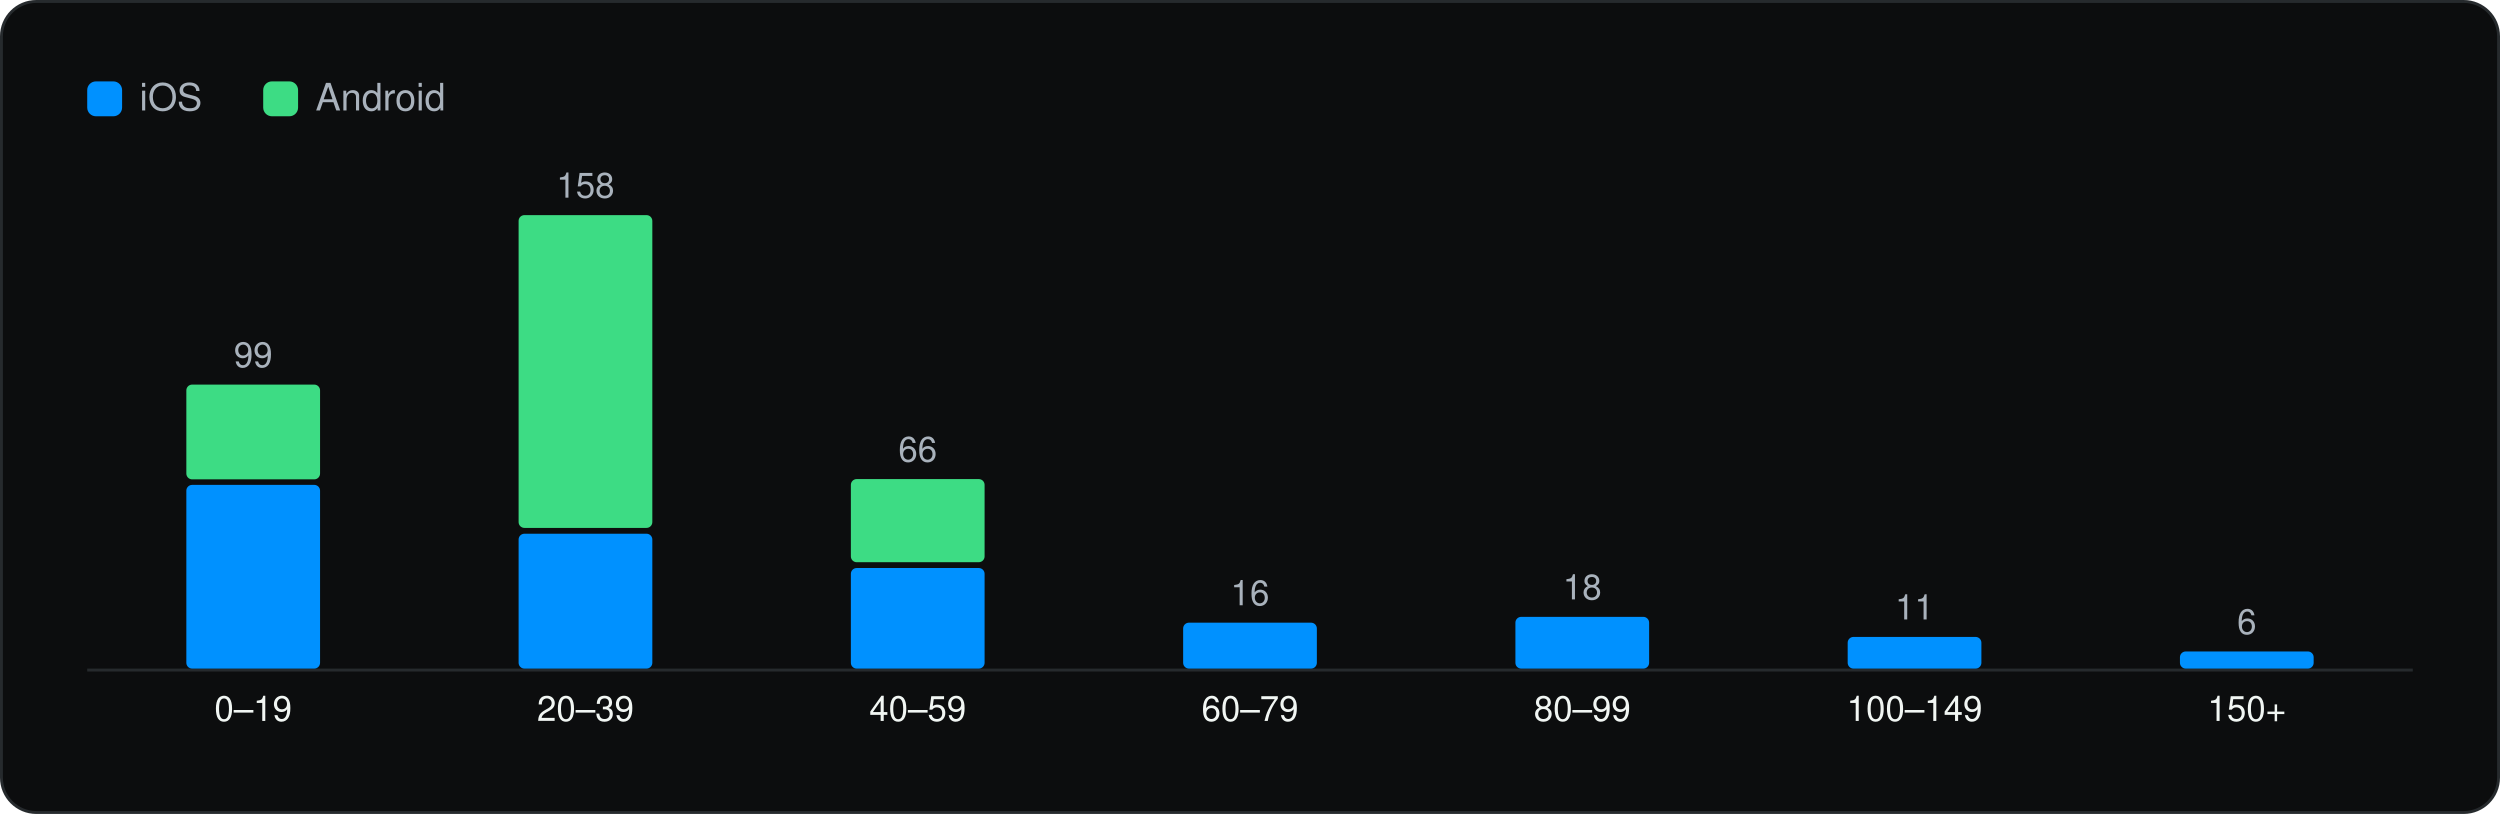
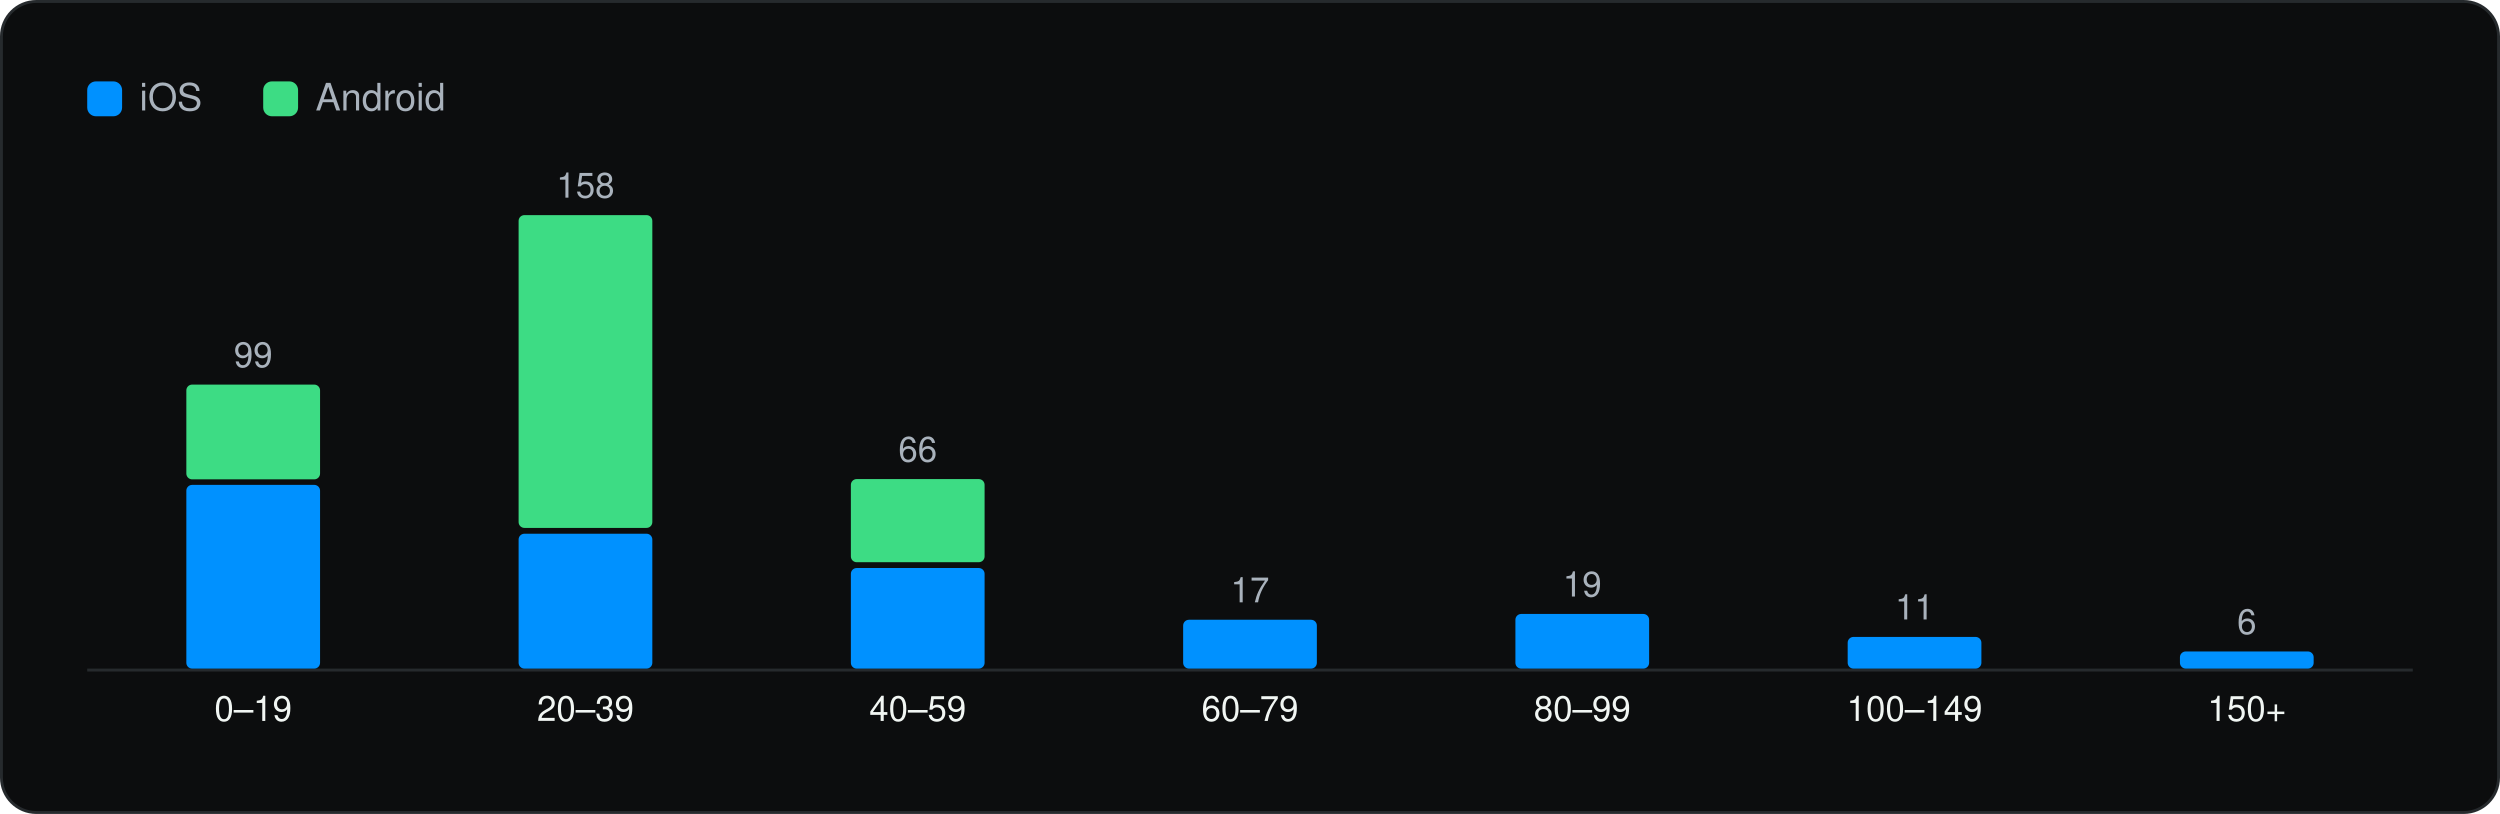
<svg xmlns="http://www.w3.org/2000/svg" viewBox="0 0 860 280" width="860" height="280" role="img" aria-label="SDKs per app" font-family="Geist, -apple-system, BlinkMacSystemFont, 'Segoe UI', Helvetica, Arial, sans-serif">
  <rect x="0.5" y="0.5" width="859" height="279" rx="12" fill="#0C0D0E" stroke="#262A2D" />
  <g transform="translate(20 20)">
    <rect x="10" y="8" width="12" height="12" rx="3" fill="#0091FF" />
    <text x="28" y="18" font-size="13" fill="#A9B2BC">iOS</text>
    <rect x="70.54" y="8" width="12" height="12" rx="3" fill="#3DDC84" />
    <text x="88.54" y="18" font-size="13" fill="#A9B2BC">Android</text>
    <line x1="10" y1="210.5" x2="810" y2="210.5" stroke="#262A2D" />
    <rect x="44.1" y="146.8" width="46.0" height="63.2" rx="2" fill="#0091FF" />
    <rect x="44.1" y="112.3" width="46.0" height="32.6" rx="2" fill="#3DDC84" />
    <text x="67.1" y="106.3" font-size="12" text-anchor="middle" fill="#A9B2BC">99</text>
    <text x="67.1" y="228.0" font-size="12" text-anchor="middle" fill="#F1F6F3">0–19</text>
    <rect x="158.4" y="163.6" width="46.0" height="46.4" rx="2" fill="#0091FF" />
    <rect x="158.4" y="54.0" width="46.0" height="107.6" rx="2" fill="#3DDC84" />
    <text x="181.4" y="48.0" font-size="12" text-anchor="middle" fill="#A9B2BC">158</text>
    <text x="181.4" y="228.0" font-size="12" text-anchor="middle" fill="#F1F6F3">20–39</text>
    <rect x="272.7" y="175.4" width="46.0" height="34.6" rx="2" fill="#0091FF" />
    <rect x="272.7" y="144.8" width="46.0" height="28.6" rx="2" fill="#3DDC84" />
    <text x="295.7" y="138.8" font-size="12" text-anchor="middle" fill="#A9B2BC">66</text>
    <text x="295.7" y="228.0" font-size="12" text-anchor="middle" fill="#F1F6F3">40–59</text>
-     <rect x="387.0" y="194.2" width="46.0" height="15.8" rx="2" fill="#0091FF" />
-     <text x="410.0" y="188.2" font-size="12" text-anchor="middle" fill="#A9B2BC">16</text>
+     <rect x="387.0" y="193.2" width="46.0" height="16.8" rx="2" fill="#0091FF" />
+     <text x="410.0" y="187.2" font-size="12" text-anchor="middle" fill="#A9B2BC">17</text>
    <text x="410.0" y="228.0" font-size="12" text-anchor="middle" fill="#F1F6F3">60–79</text>
-     <rect x="501.3" y="192.2" width="46.0" height="17.8" rx="2" fill="#0091FF" />
-     <text x="524.3" y="186.2" font-size="12" text-anchor="middle" fill="#A9B2BC">18</text>
+     <rect x="501.3" y="191.2" width="46.0" height="18.8" rx="2" fill="#0091FF" />
+     <text x="524.3" y="185.2" font-size="12" text-anchor="middle" fill="#A9B2BC">19</text>
    <text x="524.3" y="228.0" font-size="12" text-anchor="middle" fill="#F1F6F3">80–99</text>
    <rect x="615.6" y="199.1" width="46.0" height="10.9" rx="2" fill="#0091FF" />
    <text x="638.6" y="193.1" font-size="12" text-anchor="middle" fill="#A9B2BC">11</text>
    <text x="638.6" y="228.0" font-size="12" text-anchor="middle" fill="#F1F6F3">100–149</text>
    <rect x="729.9" y="204.1" width="46.0" height="5.9" rx="2" fill="#0091FF" />
    <text x="752.9" y="198.1" font-size="12" text-anchor="middle" fill="#A9B2BC">6</text>
    <text x="752.9" y="228.0" font-size="12" text-anchor="middle" fill="#F1F6F3">150+</text>
  </g>
</svg>
